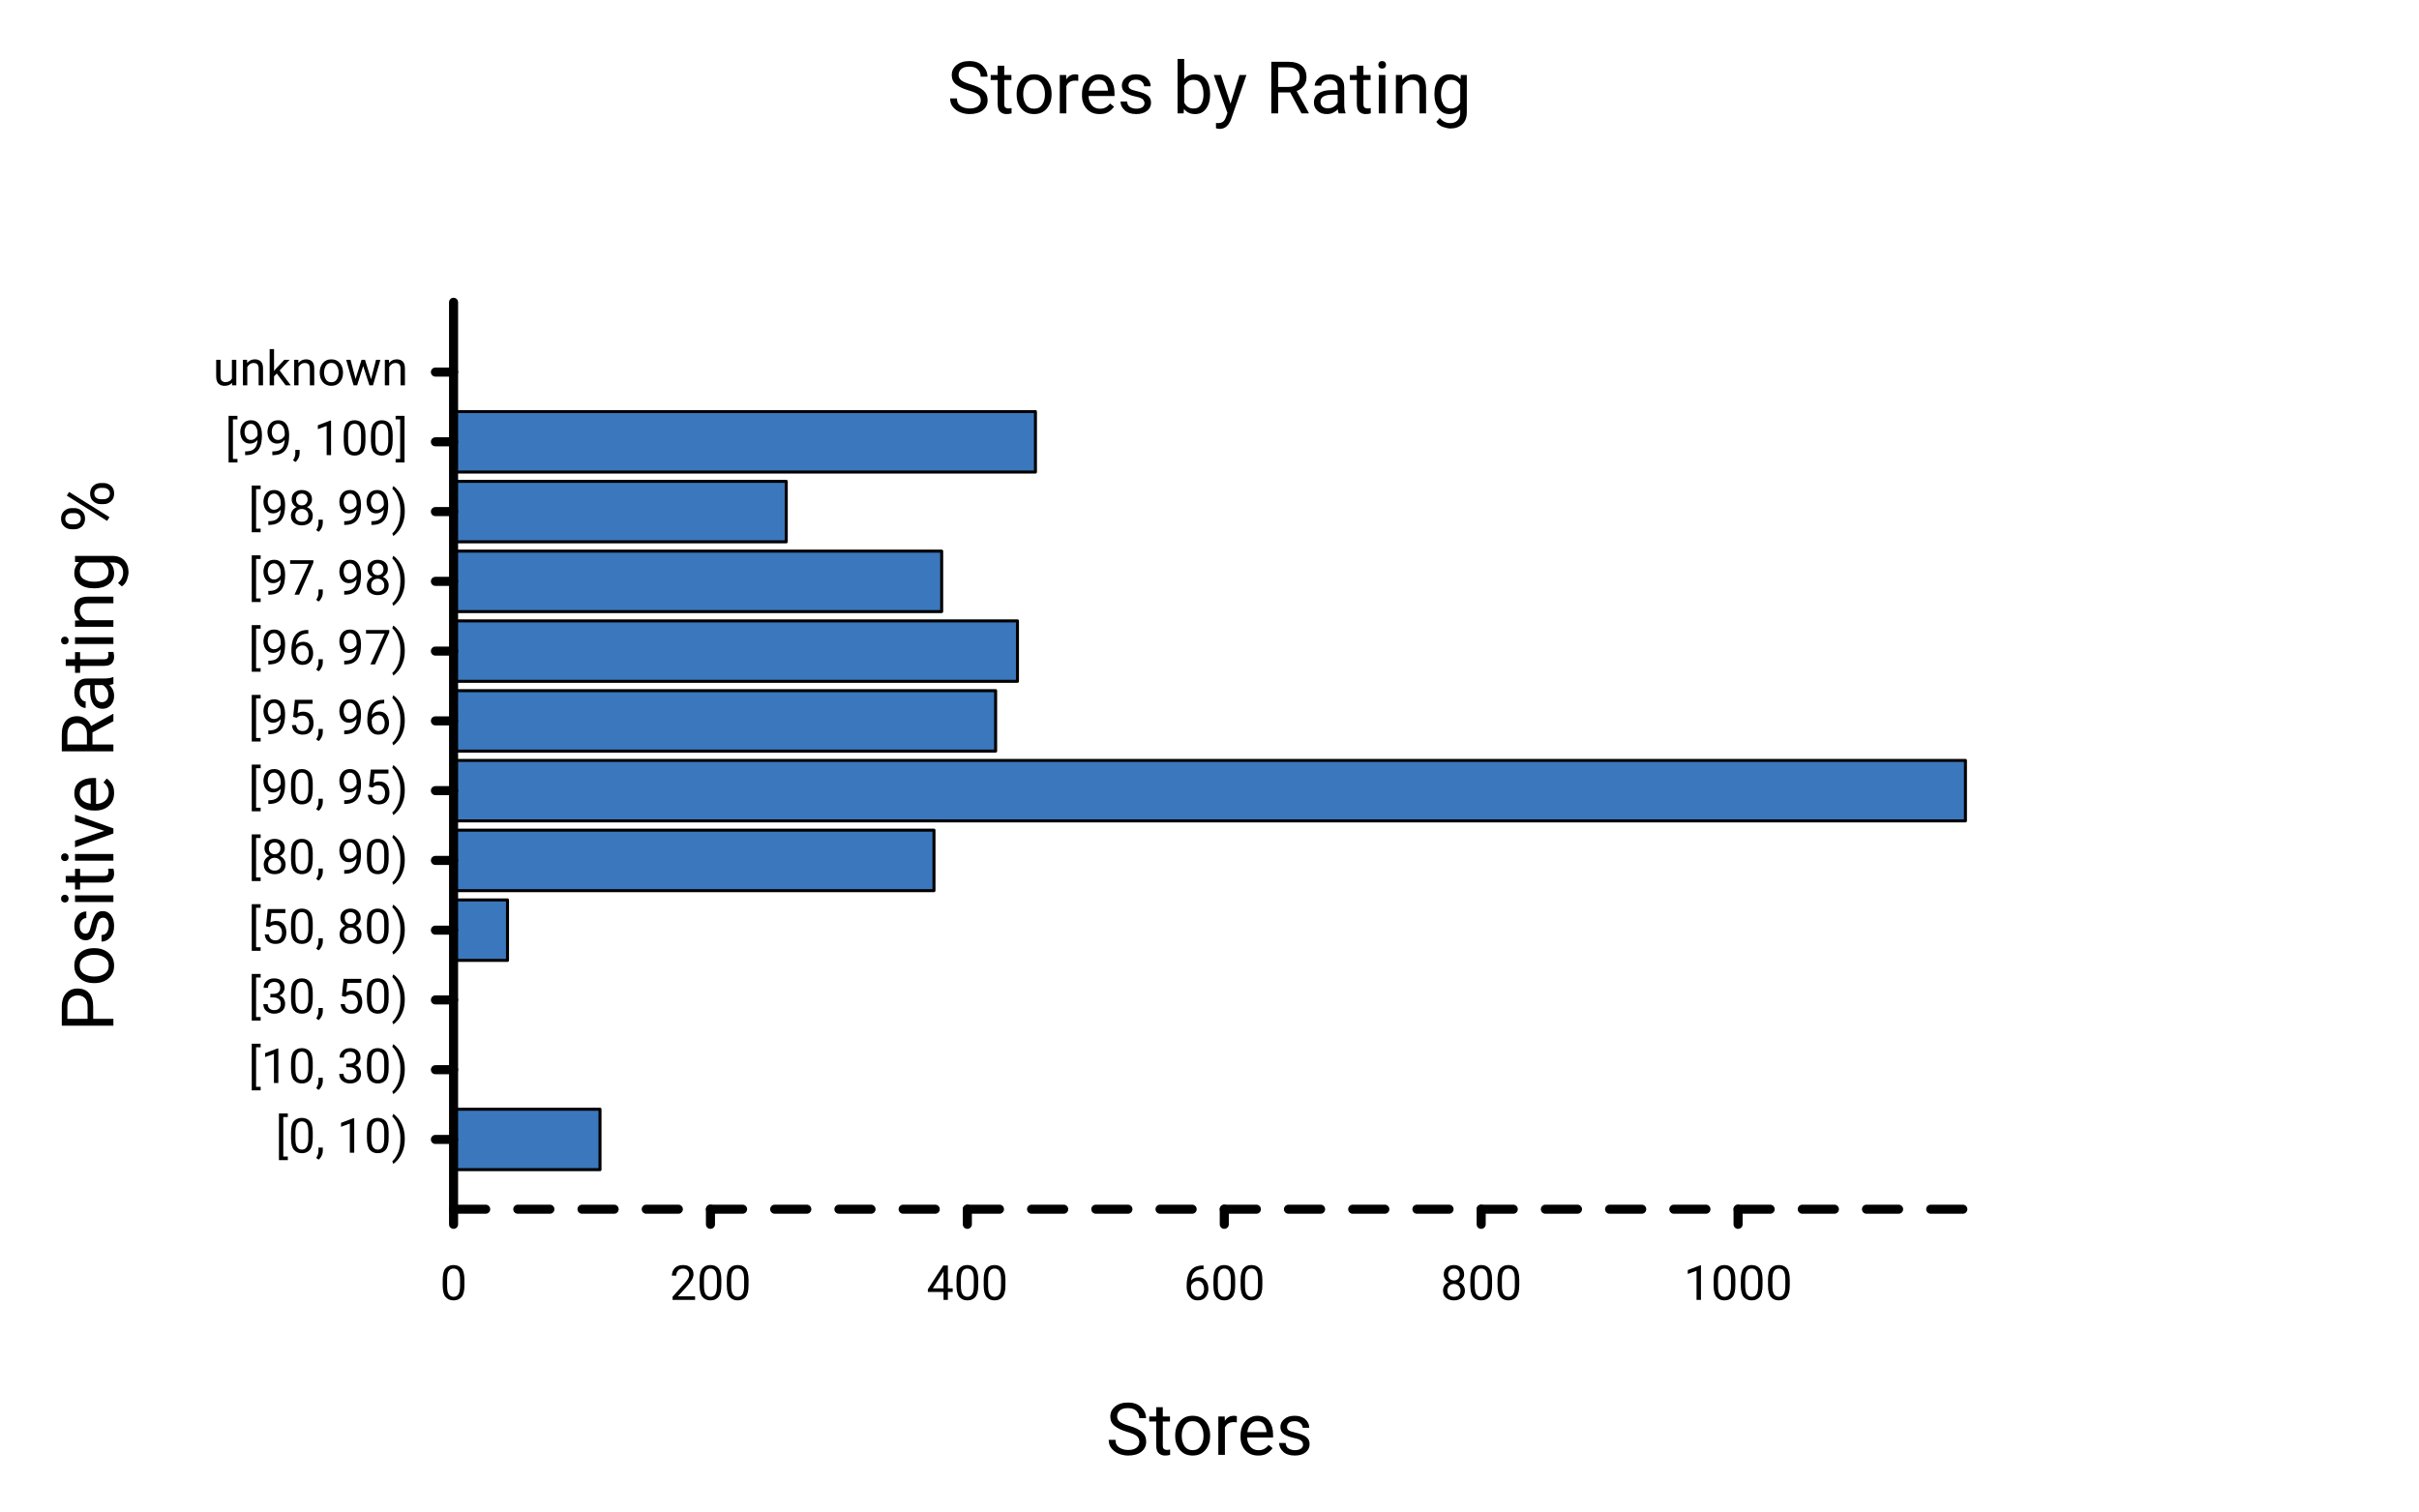
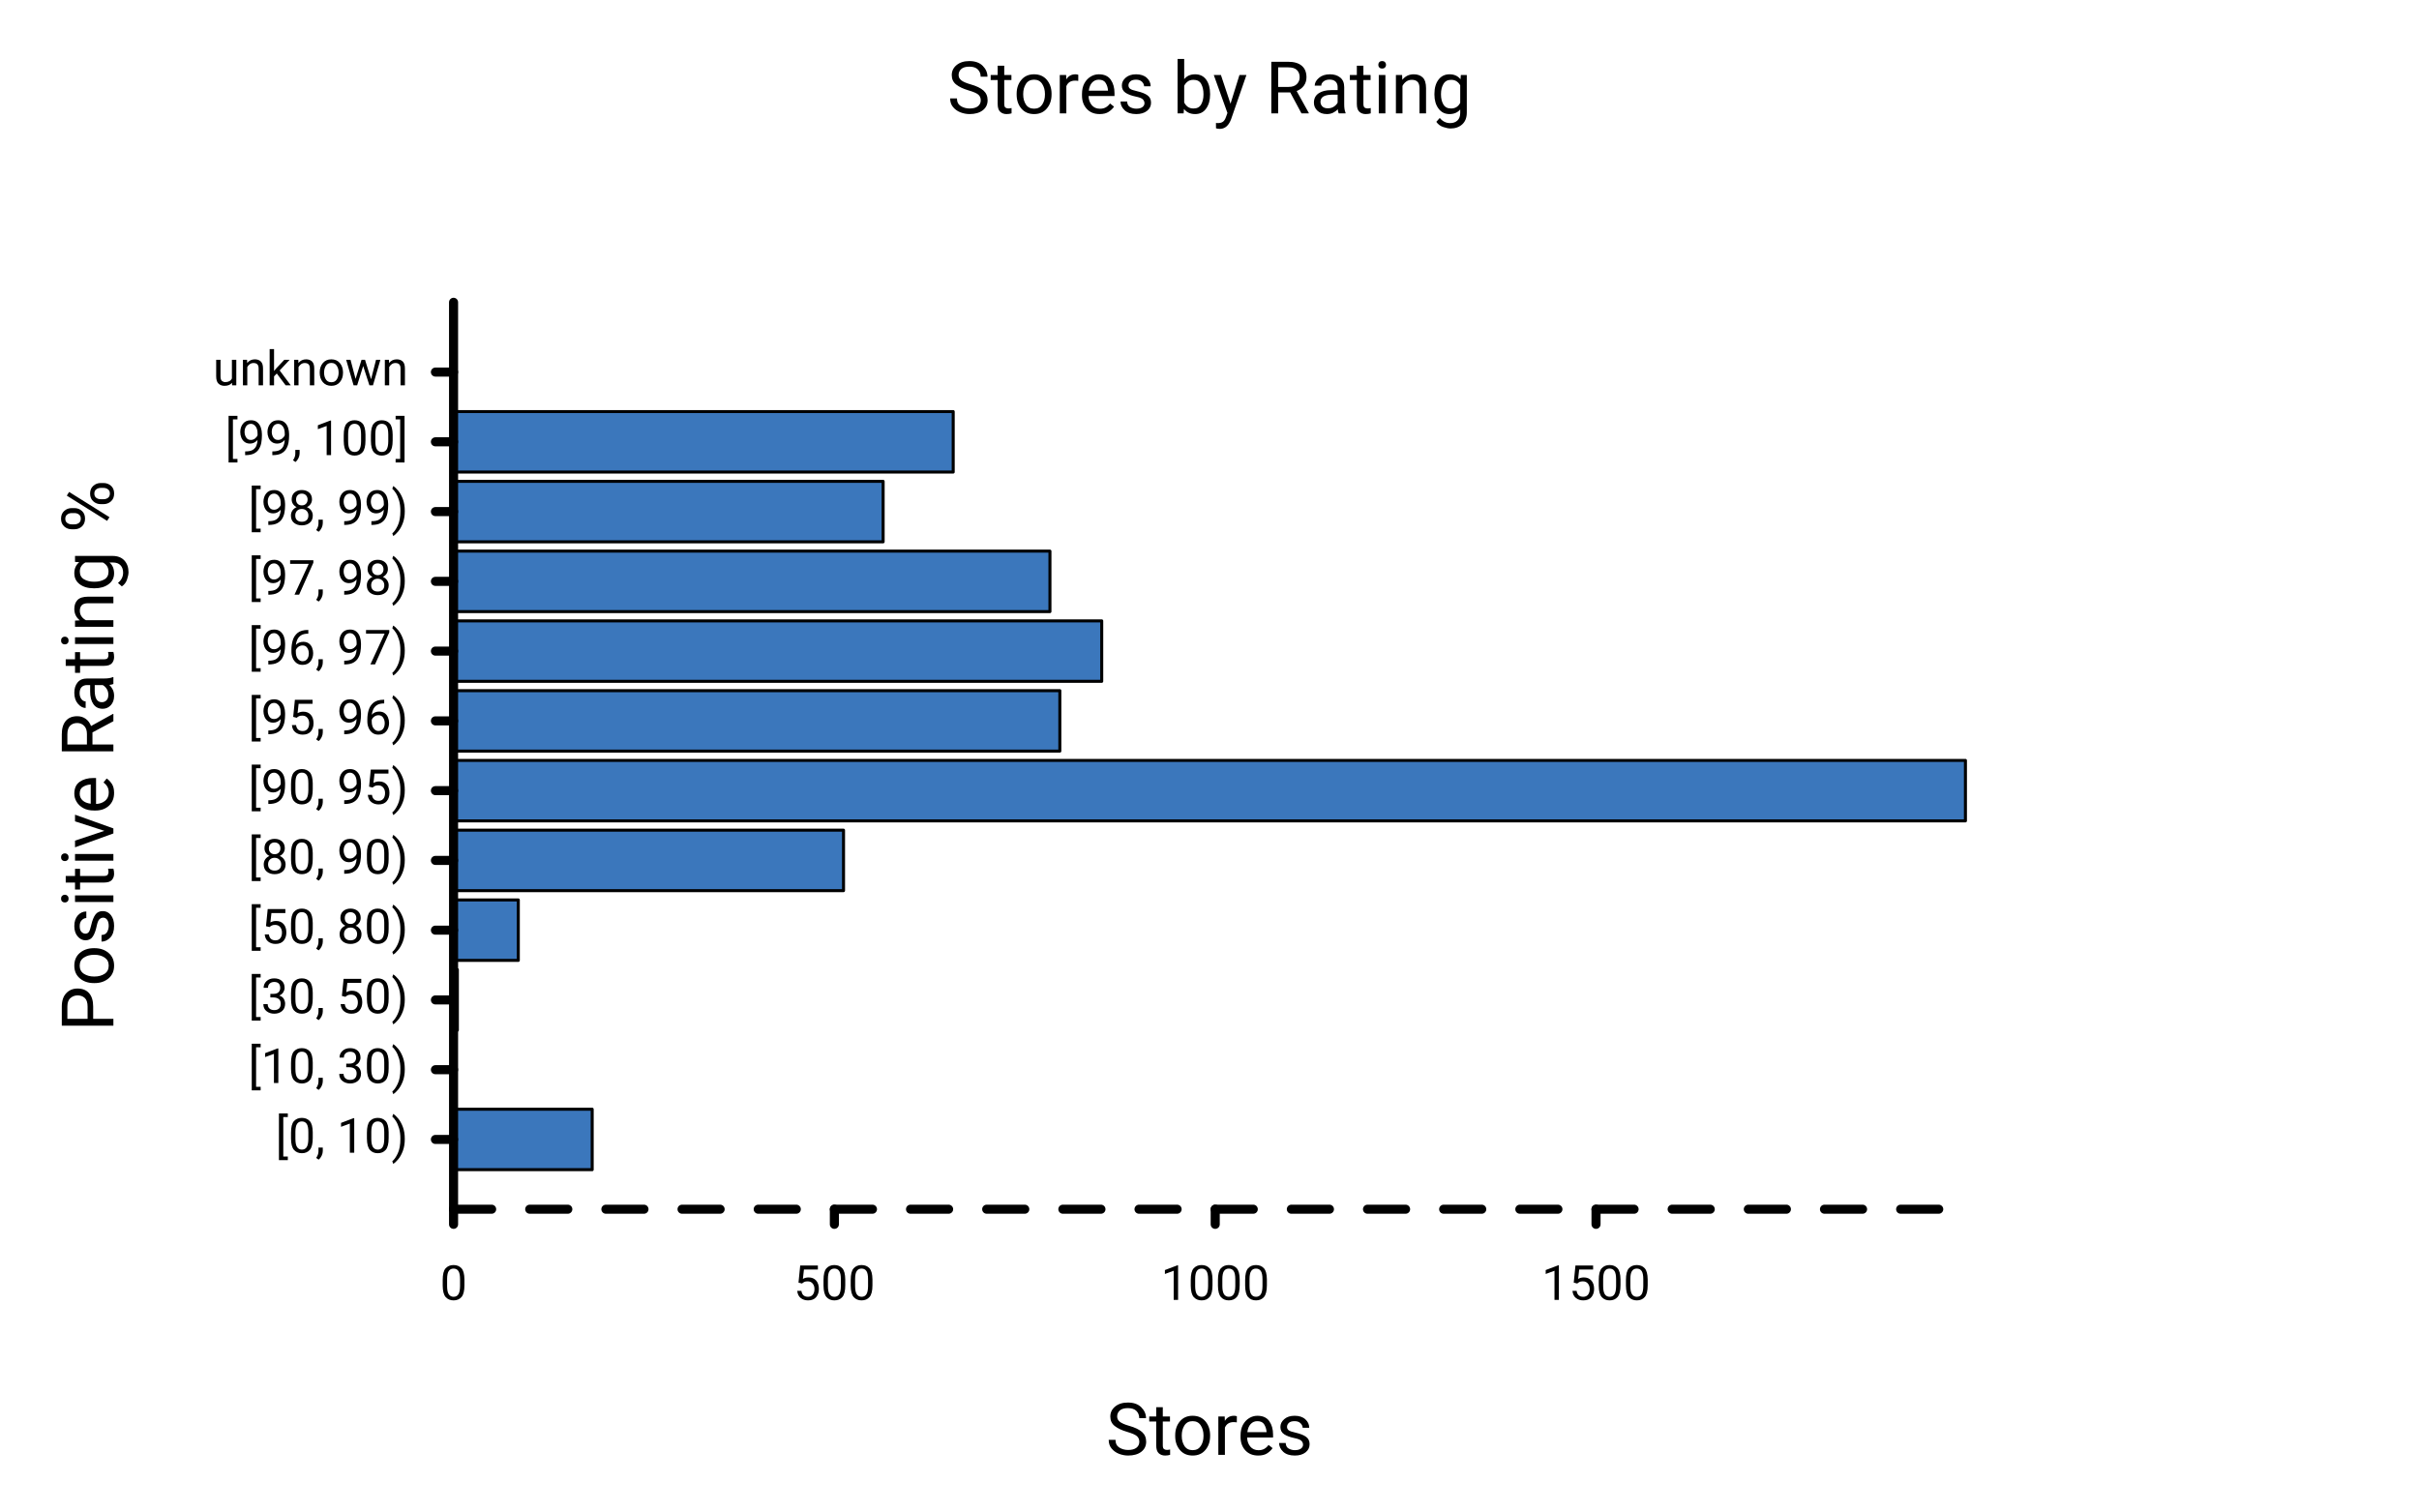
<svg xmlns="http://www.w3.org/2000/svg" class="poloto" width="800" height="500" viewBox="0 0 800 500">
  <style>
.poloto{
  stroke-linecap:round;
  stroke-linejoin:round;
  font-family:Roboto,sans-serif;
  font-size:16px;
}
.poloto_background{fill:AliceBlue;}
.poloto_scatter{stroke-width:7}
.poloto_line{stroke-width:2}
.poloto_text{fill: black;}
.poloto_name{font-size:24px;dominant-baseline:start;text-anchor:middle;}
.poloto_where{dominant-baseline:middle;text-anchor:start}
.poloto_text.poloto_legend{font-size:20px;dominant-baseline:middle;text-anchor:start;}
.poloto_text.poloto_ticks.poloto_y{dominant-baseline:middle;text-anchor:end}
.poloto_text.poloto_ticks.poloto_x{dominant-baseline:start;text-anchor:middle}
.poloto_imgs.poloto_ticks{stroke: black;stroke-width:3;fill:none;stroke-dasharray:none}
.poloto_grid{stroke:gray;stroke-width:0.5}

.poloto0.poloto_stroke{stroke:blue;}
.poloto1.poloto_stroke{stroke:red;}
.poloto2.poloto_stroke{stroke:green;}
.poloto3.poloto_stroke{stroke:gold;}
.poloto4.poloto_stroke{stroke:aqua;}
.poloto5.poloto_stroke{stroke:lime;}
.poloto6.poloto_stroke{stroke:orange;}
.poloto7.poloto_stroke{stroke:chocolate;}
.poloto0.poloto_fill{fill:blue;}
.poloto1.poloto_fill{fill:red;}
.poloto2.poloto_fill{fill:green;}
.poloto3.poloto_fill{fill:gold;}
.poloto4.poloto_fill{fill:aqua;}
.poloto5.poloto_fill{fill:lime;}
.poloto6.poloto_fill{fill:orange;}
.poloto7.poloto_fill{fill:chocolate;}

            .poloto_background{fill-opacity:0;}
            .poloto0.poloto_histo.poloto_imgs{fill:#3B77BC;stroke:black;stroke-width:1px}
            .poloto_grid{display:none}
            .poloto0.poloto_stroke{stroke:#3B77BC}
        
	</style>
  <circle r="1e5" class="poloto_background" />
  <g id="poloto_plot0" class="poloto_plot poloto_imgs poloto_histo poloto0 poloto_fill">
-     <rect x="150.00" y="366.92" width="48.428" height="20" />
-     <rect x="150.00" y="343.85" width="0.425" height="20" />
-     <rect x="150.00" y="320.77" width="0.85" height="20" />
-     <rect x="150.00" y="297.69" width="17.842" height="20" />
-     <rect x="150.00" y="274.62" width="158.879" height="20" />
+     <rect x="150.00" y="366.92" width="45.844" height="20" />
+     <rect x="150.00" y="343.85" width="0.252" height="20" />
+     <rect x="150.00" y="320.77" width="1.259" height="20" />
+     <rect x="150.00" y="297.69" width="21.411" height="20" />
+     <rect x="150.00" y="274.62" width="128.967" height="20" />
    <rect x="150.00" y="251.54" width="500" height="20" />
-     <rect x="150.00" y="228.46" width="179.269" height="20" />
-     <rect x="150.00" y="205.38" width="186.491" height="20" />
-     <rect x="150.00" y="182.31" width="161.427" height="20" />
-     <rect x="150.00" y="159.23" width="110.025" height="20" />
-     <rect x="150.00" y="136.15" width="192.438" height="20" />
+     <rect x="150.00" y="228.46" width="200.504" height="20" />
+     <rect x="150.00" y="205.38" width="214.358" height="20" />
+     <rect x="150.00" y="182.31" width="197.229" height="20" />
+     <rect x="150.00" y="159.23" width="142.065" height="20" />
+     <rect x="150.00" y="136.15" width="165.239" height="20" />
    <rect x="150.00" y="113.08" width="0" height="20" />
  </g>
  <text class="poloto_text poloto_name poloto_title" x="400.00" y="37.50">Stores by Rating</text>
  <text class="poloto_text poloto_name poloto_x" x="400.00" y="481.25">Stores</text>
  <text class="poloto_text poloto_name poloto_y" x="37.50" y="250.00" transform="rotate(-90,37.50,250.00)">Positive Rating %</text>
  <g class="poloto_text poloto_ticks poloto_y">
    <text x="135.00" y="376.92">[0, 10)</text>
    <text x="135.00" y="353.85">[10, 30)</text>
    <text x="135.00" y="330.77">[30, 50)</text>
    <text x="135.00" y="307.69">[50, 80)</text>
    <text x="135.00" y="284.62">[80, 90)</text>
    <text x="135.00" y="261.54">[90, 95)</text>
    <text x="135.00" y="238.46">[95, 96)</text>
    <text x="135.00" y="215.38">[96, 97)</text>
    <text x="135.00" y="192.31">[97, 98)</text>
    <text x="135.00" y="169.23">[98, 99)</text>
    <text x="135.00" y="146.15">[99, 100]</text>
    <text x="135.00" y="123.08">unknown</text>
  </g>
  <g class="poloto_imgs poloto_ticks poloto_y">
    <line x1="150.00" x2="144.00" y1="376.92" y2="376.92" />
    <line x1="150.00" x2="144.00" y1="353.85" y2="353.85" />
    <line x1="150.00" x2="144.00" y1="330.77" y2="330.77" />
    <line x1="150.00" x2="144.00" y1="307.69" y2="307.69" />
    <line x1="150.00" x2="144.00" y1="284.62" y2="284.62" />
    <line x1="150.00" x2="144.00" y1="261.54" y2="261.54" />
    <line x1="150.00" x2="144.00" y1="238.46" y2="238.46" />
    <line x1="150.00" x2="144.00" y1="215.38" y2="215.38" />
    <line x1="150.00" x2="144.00" y1="192.31" y2="192.31" />
    <line x1="150.00" x2="144.00" y1="169.23" y2="169.23" />
    <line x1="150.00" x2="144.00" y1="146.15" y2="146.15" />
    <line x1="150.00" x2="144.00" y1="123.08" y2="123.08" />
  </g>
  <g class="poloto_text poloto_ticks poloto_x">
    <text x="150.00" y="430.00">0</text>
-     <text x="234.96" y="430.00">200</text>
-     <text x="319.92" y="430.00">400</text>
-     <text x="404.89" y="430.00">600</text>
-     <text x="489.85" y="430.00">800</text>
-     <text x="574.81" y="430.00">1000</text>
+     <text x="275.94" y="430.00">500</text>
+     <text x="401.89" y="430.00">1000</text>
+     <text x="527.83" y="430.00">1500</text>
  </g>
  <g class="poloto_imgs poloto_ticks poloto_x">
    <line x1="150.00" x2="150.00" y1="400.00" y2="405.00" />
-     <line x1="234.96" x2="234.96" y1="400.00" y2="405.00" />
-     <line x1="319.92" x2="319.92" y1="400.00" y2="405.00" />
-     <line x1="404.89" x2="404.89" y1="400.00" y2="405.00" />
-     <line x1="489.85" x2="489.85" y1="400.00" y2="405.00" />
-     <line x1="574.81" x2="574.81" y1="400.00" y2="405.00" />
+     <line x1="275.94" x2="275.94" y1="400.00" y2="405.00" />
+     <line x1="401.89" x2="401.89" y1="400.00" y2="405.00" />
+     <line x1="527.83" x2="527.83" y1="400.00" y2="405.00" />
  </g>
  <g class="poloto_grid poloto_x">
    <line x1="150.00" x2="150.00" y1="400.00" y2="100.00" />
-     <line x1="234.96" x2="234.96" y1="400.00" y2="100.00" />
-     <line x1="319.92" x2="319.92" y1="400.00" y2="100.00" />
-     <line x1="404.89" x2="404.89" y1="400.00" y2="100.00" />
-     <line x1="489.85" x2="489.85" y1="400.00" y2="100.00" />
-     <line x1="574.81" x2="574.81" y1="400.00" y2="100.00" />
+     <line x1="275.94" x2="275.94" y1="400.00" y2="100.00" />
+     <line x1="401.89" x2="401.89" y1="400.00" y2="100.00" />
+     <line x1="527.83" x2="527.83" y1="400.00" y2="100.00" />
  </g>
-   <path class="poloto_imgs poloto_ticks poloto_x" style="stroke-dasharray:10.62;stroke-dashoffset:-0;" d=" M 150.00 400.00 L 650.00 400.00" />
+   <path class="poloto_imgs poloto_ticks poloto_x" style="stroke-dasharray:12.594;stroke-dashoffset:-0;" d=" M 150.00 400.00 L 650.00 400.00" />
  <path class="poloto_imgs poloto_ticks poloto_y" d=" M 150.00 400.00 L 150.00 100.00" />
</svg>
